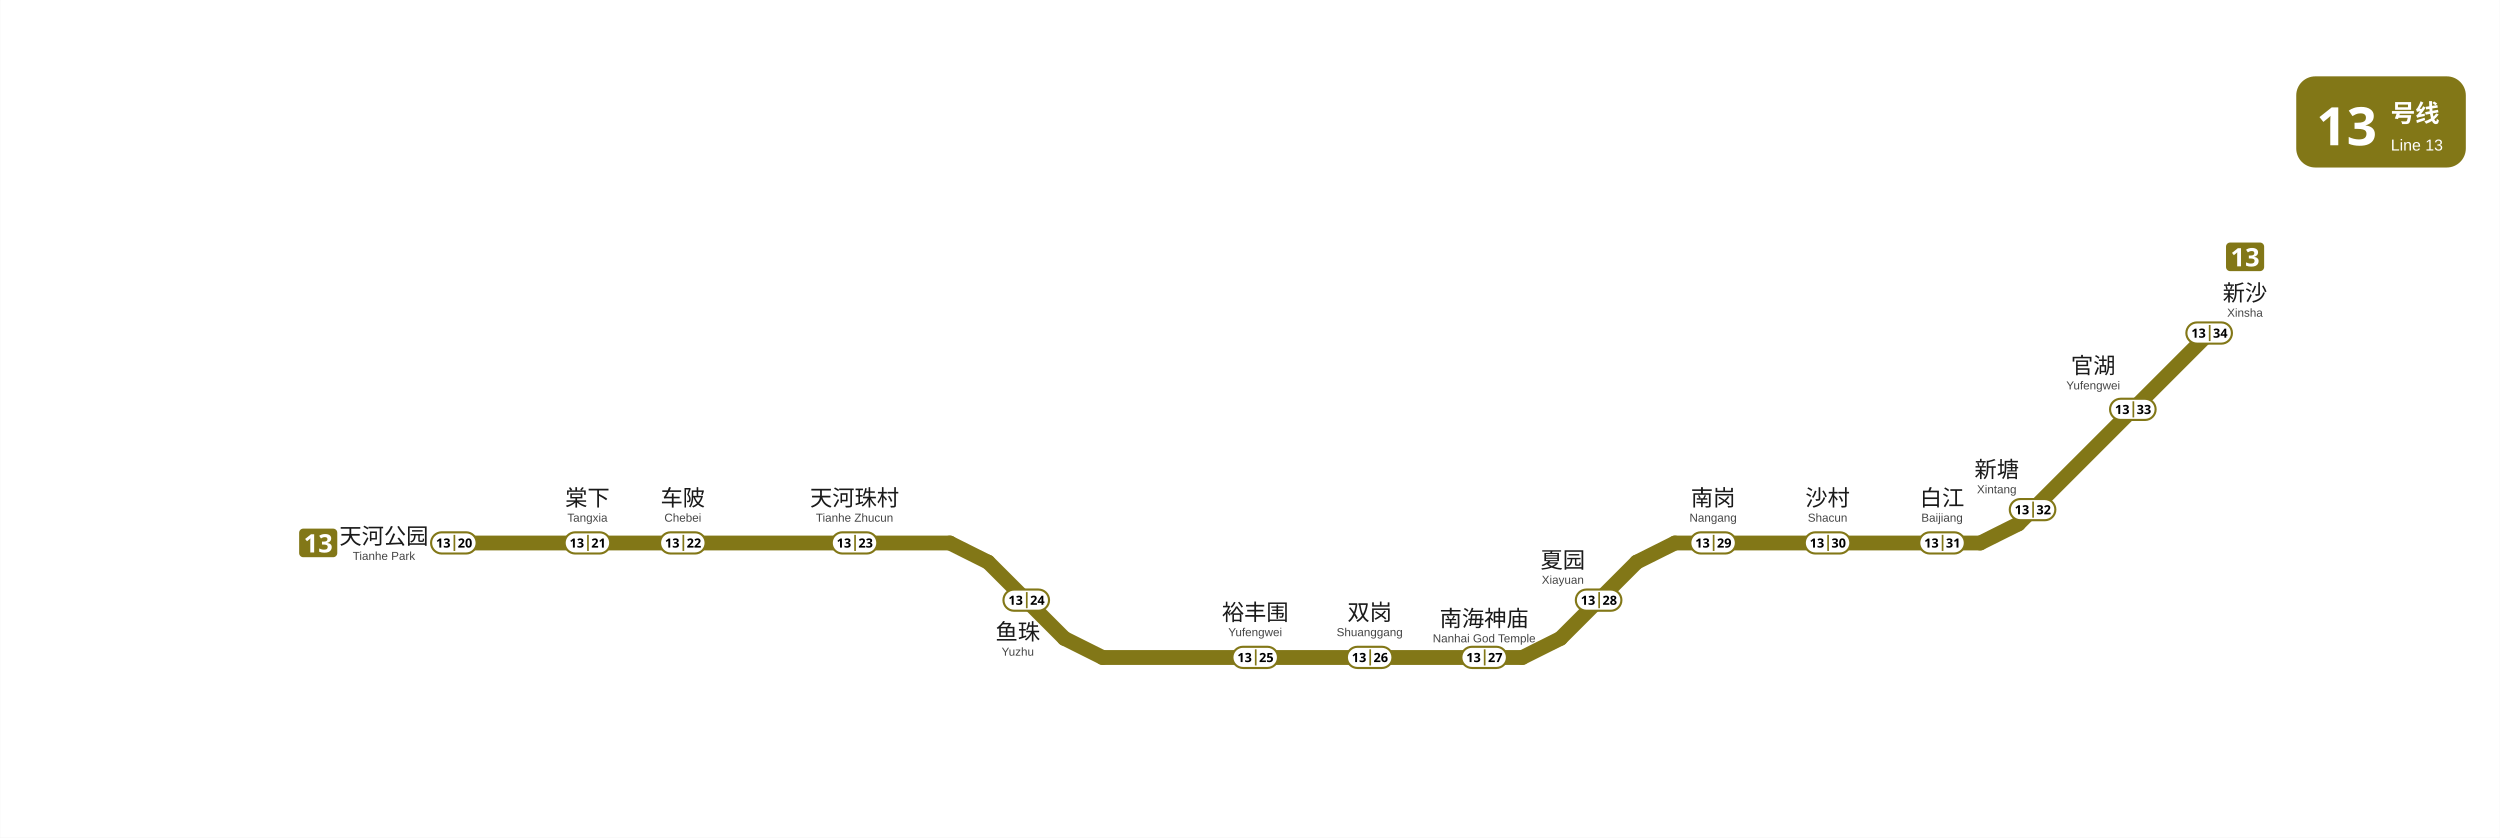
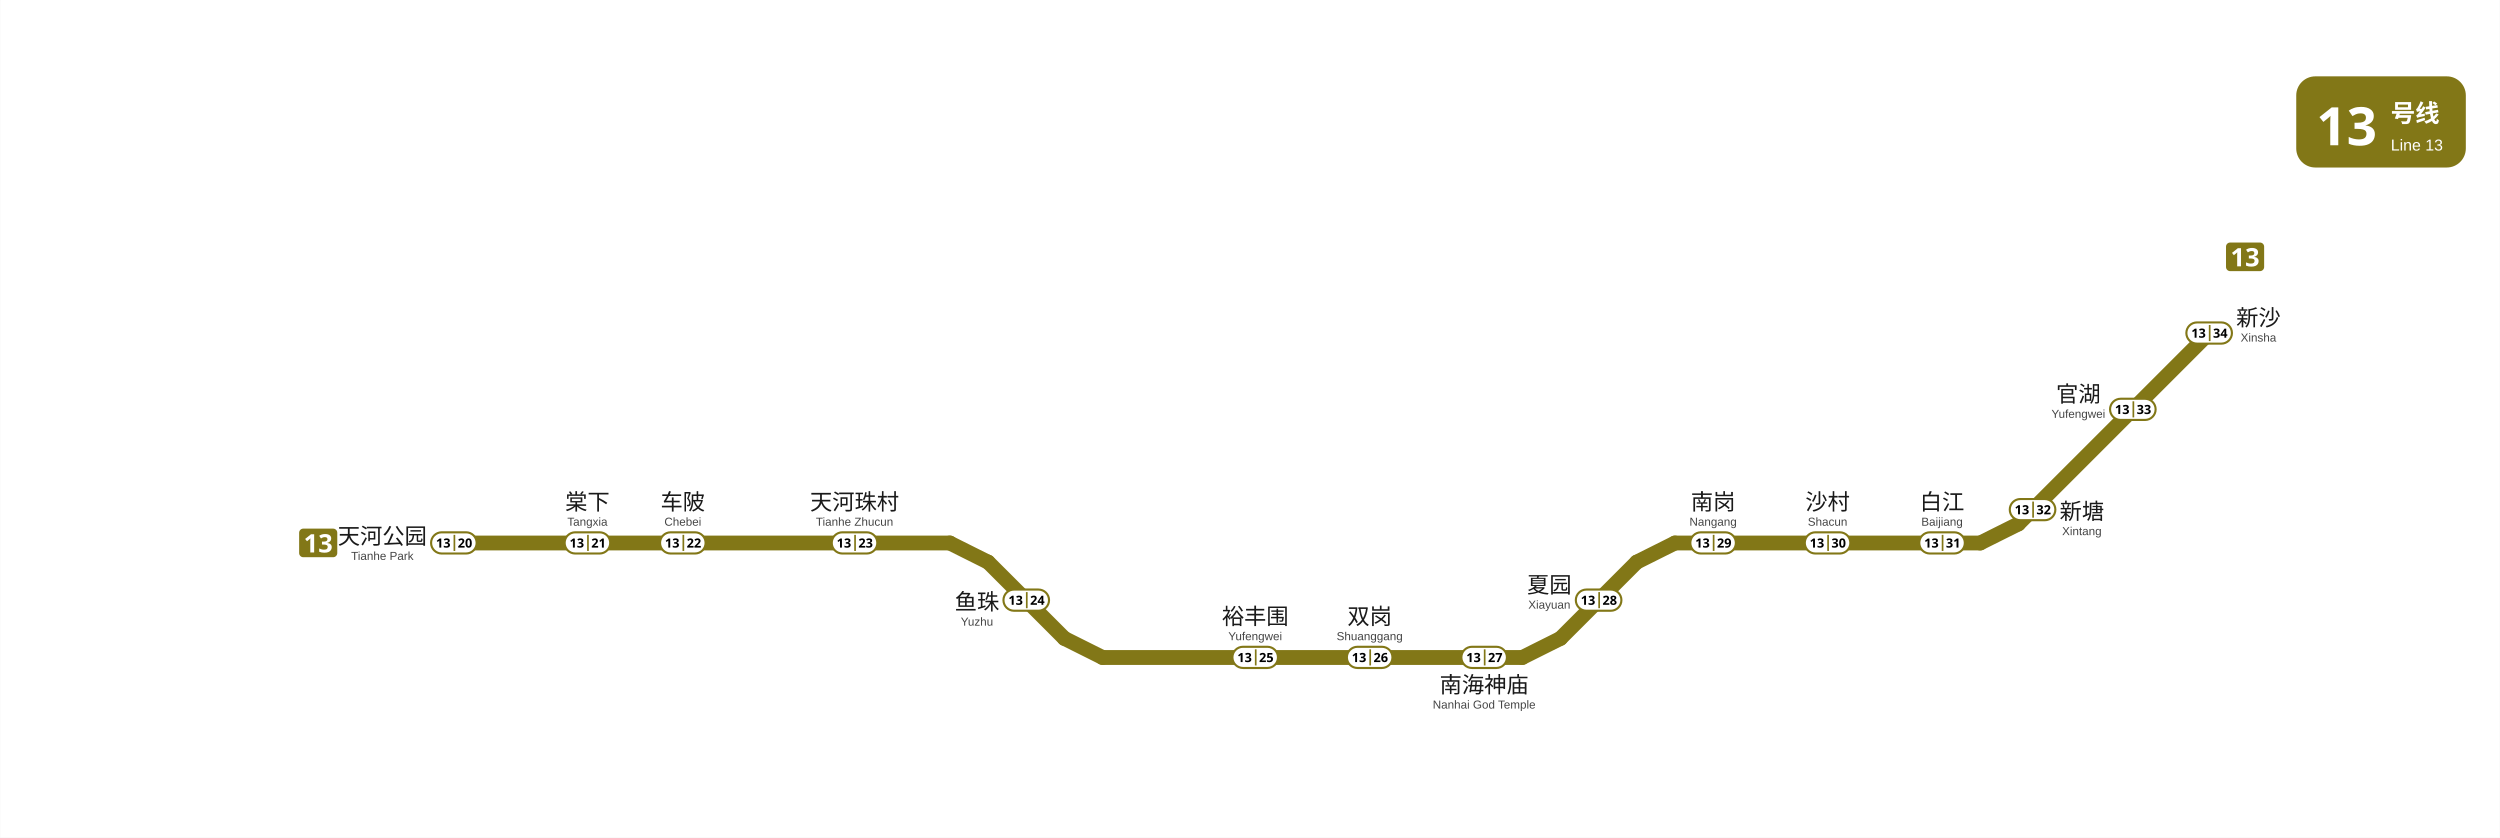
<svg xmlns="http://www.w3.org/2000/svg" viewBox="1662.5 754.1 1179.1 395.1" data-pins="南岗,南海神庙,双岗,夏园,天河公园,天河珠村,官湖,新塘,新沙,棠下,沙村,白江,裕丰围,车陂,鱼珠" width="1179" height="395">
  <rect x="1662.505" y="754.117" width="1179.078" height="395.133" fill="#ffffff" />
  <g id="走廊">
    <line x1="2596.50" y1="1010.25" x2="2452.50" y2="1010.25" style="fill:none;stroke:#827717;stroke-width:7;stroke-linecap:round" />
    <line x1="2380.50" y1="1064.25" x2="2182.50" y2="1064.25" style="fill:none;stroke:#827717;stroke-width:7;stroke-linecap:round" />
    <line x1="2164.50" y1="1055.25" x2="2128.50" y2="1019.25" style="fill:none;stroke:#827717;stroke-width:7;stroke-linecap:round" />
    <line x1="2434.50" y1="1019.25" x2="2398.50" y2="1055.25" style="fill:none;stroke:#827717;stroke-width:7;stroke-linecap:round" />
    <line x1="2704.50" y1="911.25" x2="2614.50" y2="1001.25" style="fill:none;stroke:#827717;stroke-width:7;stroke-linecap:round" />
    <line x1="2110.50" y1="1010.25" x2="1876.50" y2="1010.25" style="fill:none;stroke:#827717;stroke-width:7;stroke-linecap:round" />
    <line x1="2182.50" y1="1064.25" x2="2164.50" y2="1055.25" style="fill:none;stroke:#827717;stroke-width:7;stroke-linecap:round" />
    <line x1="2380.50" y1="1064.25" x2="2398.50" y2="1055.25" style="fill:none;stroke:#827717;stroke-width:7;stroke-linecap:round" />
    <line x1="2452.50" y1="1010.25" x2="2434.50" y2="1019.25" style="fill:none;stroke:#827717;stroke-width:7;stroke-linecap:round" />
    <line x1="2596.50" y1="1010.25" x2="2614.50" y2="1001.25" style="fill:none;stroke:#827717;stroke-width:7;stroke-linecap:round" />
    <line x1="2110.43" y1="1010.25" x2="2128.43" y2="1019.25" style="fill:none;stroke:#827717;stroke-width:7;stroke-linecap:round" />
  </g>
  <g id="线路徽标">
    <g data-badge="header" transform="translate(2745.58 790.117)" data-ink="#FFFFFF" data-box="2745.6,790.1,2825.6,833.1" data-chip="2745.6,790.1,2825.6,833.1">
      <rect x="0" y="0" width="80.0" height="43.0" rx="9.0" fill="#827717" />
      <text x="9.5" y="32.5" font-family="'Microsoft YaHei', sans-serif" font-size="25" font-weight="bold" fill="#FFFFFF">13</text>
      <text x="44.6" y="21.5" font-family="'Microsoft YaHei', sans-serif" font-size="11.5" font-weight="600" fill="#FFFFFF">号线</text>
      <text x="44.6" y="35.0" font-family="Arial, sans-serif" font-size="7.5" fill="#FFFFFF">Line 13</text>
    </g>
    <g data-badge="chip" transform="translate(1803.51 1003.46)" data-box="1803.5,1003.5,1821.5,1016.9">
      <path d="M16.04 13.49h-14.09c-1.07 0 -1.95 -0.88 -1.95 -1.95v-9.59c0 -1.07 0.88 -1.95 1.95 -1.95h14.09c1.07 0 1.95 0.88 1.95 1.95v9.59C17.99 12.61 17.11 13.49 16.04 13.49z" fill="#827717" />
      <path d="M7.08 11.24h-1.81v-4.96c0 -0.2 0 -0.47 0.01 -0.81c0.01 -0.34 0.02 -0.64 0.04 -0.89c-0.04 0.05 -0.13 0.13 -0.26 0.26c-0.13 0.12 -0.25 0.23 -0.37 0.33l-0.98 0.79l-0.88 -1.09l2.76 -2.2h1.49V11.24z" fill="#FFFFFF" />
      <path d="M15.12 4.59c0 0.59 -0.18 1.06 -0.53 1.42c-0.36 0.35 -0.79 0.59 -1.31 0.72v0.04c0.68 0.09 1.2 0.3 1.56 0.64c0.36 0.34 0.54 0.78 0.54 1.34c0 0.5 -0.12 0.94 -0.37 1.34c-0.24 0.4 -0.62 0.71 -1.13 0.94c-0.51 0.23 -1.16 0.34 -1.96 0.34c-0.93 0 -1.75 -0.16 -2.47 -0.47v-1.54c0.37 0.18 0.75 0.32 1.15 0.42s0.78 0.14 1.13 0.14c0.65 0 1.1 -0.11 1.36 -0.34c0.26 -0.22 0.39 -0.54 0.39 -0.95c0 -0.23 -0.06 -0.43 -0.18 -0.6s-0.33 -0.29 -0.63 -0.38c-0.3 -0.08 -0.72 -0.13 -1.25 -0.13h-0.65v-1.39h0.66c0.53 0 0.93 -0.05 1.21 -0.15c0.28 -0.1 0.46 -0.24 0.56 -0.41s0.15 -0.37 0.15 -0.59c0 -0.3 -0.09 -0.54 -0.28 -0.71c-0.19 -0.17 -0.5 -0.26 -0.94 -0.26c-0.41 0 -0.76 0.07 -1.07 0.22c-0.3 0.14 -0.56 0.28 -0.76 0.41l-0.84 -1.25c0.34 -0.24 0.73 -0.44 1.18 -0.6s0.99 -0.24 1.61 -0.24c0.88 0 1.58 0.18 2.09 0.53C14.86 3.44 15.12 3.94 15.12 4.59z" fill="#FFFFFF" />
    </g>
    <g data-badge="chip" transform="translate(2712.45 868.509)" data-box="2712.4,868.5,2730.4,882.0">
      <path d="M16.04 13.49h-14.09c-1.07 0 -1.95 -0.88 -1.95 -1.95v-9.59c0 -1.07 0.88 -1.95 1.95 -1.95h14.09c1.07 0 1.95 0.88 1.95 1.95v9.59C17.99 12.61 17.11 13.49 16.04 13.49z" fill="#827717" />
      <path d="M7.08 11.24h-1.81v-4.96c0 -0.2 0 -0.47 0.01 -0.81c0.01 -0.34 0.02 -0.64 0.04 -0.89c-0.04 0.05 -0.13 0.13 -0.26 0.26c-0.13 0.12 -0.25 0.23 -0.37 0.33l-0.98 0.79l-0.88 -1.09l2.76 -2.2h1.49V11.24z" fill="#FFFFFF" />
      <path d="M15.12 4.59c0 0.59 -0.18 1.06 -0.53 1.42c-0.36 0.35 -0.79 0.59 -1.31 0.72v0.04c0.68 0.09 1.2 0.3 1.56 0.64c0.36 0.34 0.54 0.78 0.54 1.34c0 0.5 -0.12 0.94 -0.37 1.34c-0.24 0.4 -0.62 0.71 -1.13 0.94c-0.51 0.23 -1.16 0.34 -1.96 0.34c-0.93 0 -1.75 -0.16 -2.47 -0.47v-1.54c0.37 0.18 0.75 0.32 1.15 0.42s0.78 0.14 1.13 0.14c0.65 0 1.1 -0.11 1.36 -0.34c0.26 -0.22 0.39 -0.54 0.39 -0.95c0 -0.23 -0.06 -0.43 -0.18 -0.6s-0.33 -0.29 -0.63 -0.38c-0.3 -0.08 -0.72 -0.13 -1.25 -0.13h-0.65v-1.39h0.66c0.53 0 0.93 -0.05 1.21 -0.15c0.28 -0.1 0.46 -0.24 0.56 -0.41s0.15 -0.37 0.15 -0.59c0 -0.3 -0.09 -0.54 -0.28 -0.71c-0.19 -0.17 -0.5 -0.26 -0.94 -0.26c-0.41 0 -0.76 0.07 -1.07 0.22c-0.3 0.14 -0.56 0.28 -0.76 0.41l-0.84 -1.25c0.34 -0.24 0.73 -0.44 1.18 -0.6s0.99 -0.24 1.61 -0.24c0.88 0 1.58 0.18 2.09 0.53C14.86 3.44 15.12 3.94 15.12 4.59z" fill="#FFFFFF" />
    </g>
  </g>
  <g id="站名标注" font-family="'Microsoft YaHei', 'PingFang SC', sans-serif">
-     <text x="1843.50" y="1010.73" text-anchor="middle" font-size="10.5" font-weight="500" fill="#1a1a1a">天河公园</text>
-     <text x="1843.50" y="1018.23" text-anchor="middle" font-size="5.5" font-family="Arial, sans-serif" fill="#444444">Tianhe Park</text>
-     <text x="1939.50" y="992.70" text-anchor="middle" font-size="10.5" font-weight="500" fill="#1a1a1a">棠下</text>
-     <text x="1939.50" y="1000.20" text-anchor="middle" font-size="5.5" font-family="Arial, sans-serif" fill="#444444">Tangxia</text>
-     <text x="1984.50" y="992.70" text-anchor="middle" font-size="10.5" font-weight="500" fill="#1a1a1a">车陂</text>
-     <text x="1984.50" y="1000.20" text-anchor="middle" font-size="5.5" font-family="Arial, sans-serif" fill="#444444">Chebei</text>
-     <text x="2065.50" y="992.70" text-anchor="middle" font-size="10.5" font-weight="500" fill="#1a1a1a">天河珠村</text>
-     <text x="2065.50" y="1000.20" text-anchor="middle" font-size="5.5" font-family="Arial, sans-serif" fill="#444444">Tianhe Zhucun</text>
-     <text x="2142.50" y="1055.90" text-anchor="middle" font-size="10.5" font-weight="500" fill="#1a1a1a">鱼珠</text>
-     <text x="2142.50" y="1063.40" text-anchor="middle" font-size="5.5" font-family="Arial, sans-serif" fill="#444444">Yuzhu</text>
-     <text x="2254.50" y="1046.70" text-anchor="middle" font-size="10.5" font-weight="500" fill="#1a1a1a">裕丰围</text>
-     <text x="2254.50" y="1054.20" text-anchor="middle" font-size="5.5" font-family="Arial, sans-serif" fill="#444444">Yufengwei</text>
-     <text x="2308.50" y="1046.70" text-anchor="middle" font-size="10.5" font-weight="500" fill="#1a1a1a">双岗</text>
-     <text x="2308.50" y="1054.20" text-anchor="middle" font-size="5.5" font-family="Arial, sans-serif" fill="#444444">Shuanggang</text>
-     <text x="2362.50" y="1049.60" text-anchor="middle" font-size="10.5" font-weight="500" fill="#1a1a1a">南海神庙</text>
-     <text x="2362.50" y="1057.10" text-anchor="middle" font-size="5.5" font-family="Arial, sans-serif" fill="#444444">Nanhai God Temple</text>
-     <text x="2399.60" y="1022.00" text-anchor="middle" font-size="10.5" font-weight="500" fill="#1a1a1a">夏园</text>
-     <text x="2399.60" y="1029.50" text-anchor="middle" font-size="5.5" font-family="Arial, sans-serif" fill="#444444">Xiayuan</text>
-     <text x="2470.50" y="992.70" text-anchor="middle" font-size="10.5" font-weight="500" fill="#1a1a1a">南岗</text>
-     <text x="2470.50" y="1000.20" text-anchor="middle" font-size="5.5" font-family="Arial, sans-serif" fill="#444444">Nangang</text>
-     <text x="2524.50" y="992.70" text-anchor="middle" font-size="10.5" font-weight="500" fill="#1a1a1a">沙村</text>
-     <text x="2524.50" y="1000.20" text-anchor="middle" font-size="5.5" font-family="Arial, sans-serif" fill="#444444">Shacun</text>
-     <text x="2578.50" y="992.70" text-anchor="middle" font-size="10.5" font-weight="500" fill="#1a1a1a">白江</text>
-     <text x="2578.50" y="1000.20" text-anchor="middle" font-size="5.5" font-family="Arial, sans-serif" fill="#444444">Baijiang</text>
-     <text x="2649.80" y="930.30" text-anchor="middle" font-size="10.5" font-weight="500" fill="#1a1a1a">官湖</text>
-     <text x="2649.80" y="937.80" text-anchor="middle" font-size="5.5" font-family="Arial, sans-serif" fill="#444444">Yufengwei</text>
-     <text x="2721.40" y="896.00" text-anchor="middle" font-size="10.5" font-weight="500" fill="#1a1a1a">新沙</text>
-     <text x="2721.40" y="903.50" text-anchor="middle" font-size="5.5" font-family="Arial, sans-serif" fill="#444444">Xinsha</text>
-     <text x="2604.30" y="979.30" text-anchor="middle" font-size="10.5" font-weight="500" fill="#1a1a1a">新塘</text>
-     <text x="2604.30" y="986.80" text-anchor="middle" font-size="5.5" font-family="Arial, sans-serif" fill="#444444">Xintang</text>
+     <text x="1842.75" y="1010.73" text-anchor="middle" font-size="10.5" font-weight="500" fill="#1a1a1a">天河公园</text>
+     <text x="1842.75" y="1018.23" text-anchor="middle" font-size="5.5" font-family="Arial, sans-serif" fill="#444444">Tianhe Park</text>
+     <text x="1939.50" y="994.60" text-anchor="middle" font-size="10.5" font-weight="500" fill="#1a1a1a">棠下</text>
+     <text x="1939.50" y="1002.10" text-anchor="middle" font-size="5.5" font-family="Arial, sans-serif" fill="#444444">Tangxia</text>
+     <text x="1984.50" y="994.60" text-anchor="middle" font-size="10.5" font-weight="500" fill="#1a1a1a">车陂</text>
+     <text x="1984.50" y="1002.10" text-anchor="middle" font-size="5.5" font-family="Arial, sans-serif" fill="#444444">Chebei</text>
+     <text x="2065.50" y="994.60" text-anchor="middle" font-size="10.5" font-weight="500" fill="#1a1a1a">天河珠村</text>
+     <text x="2065.50" y="1002.10" text-anchor="middle" font-size="5.5" font-family="Arial, sans-serif" fill="#444444">Tianhe Zhucun</text>
+     <text x="2123.25" y="1041.73" text-anchor="middle" font-size="10.5" font-weight="500" fill="#1a1a1a">鱼珠</text>
+     <text x="2123.25" y="1049.23" text-anchor="middle" font-size="5.5" font-family="Arial, sans-serif" fill="#444444">Yuzhu</text>
+     <text x="2254.50" y="1048.60" text-anchor="middle" font-size="10.5" font-weight="500" fill="#1a1a1a">裕丰围</text>
+     <text x="2254.50" y="1056.10" text-anchor="middle" font-size="5.5" font-family="Arial, sans-serif" fill="#444444">Yufengwei</text>
+     <text x="2308.50" y="1048.60" text-anchor="middle" font-size="10.5" font-weight="500" fill="#1a1a1a">双岗</text>
+     <text x="2308.50" y="1056.10" text-anchor="middle" font-size="5.5" font-family="Arial, sans-serif" fill="#444444">Shuanggang</text>
+     <text x="2362.50" y="1080.86" text-anchor="middle" font-size="10.5" font-weight="500" fill="#1a1a1a">南海神庙</text>
+     <text x="2362.50" y="1088.36" text-anchor="middle" font-size="5.5" font-family="Arial, sans-serif" fill="#444444">Nanhai God Temple</text>
+     <text x="2393.25" y="1033.73" text-anchor="middle" font-size="10.5" font-weight="500" fill="#1a1a1a">夏园</text>
+     <text x="2393.25" y="1041.23" text-anchor="middle" font-size="5.5" font-family="Arial, sans-serif" fill="#444444">Xiayuan</text>
+     <text x="2470.50" y="994.60" text-anchor="middle" font-size="10.5" font-weight="500" fill="#1a1a1a">南岗</text>
+     <text x="2470.50" y="1002.10" text-anchor="middle" font-size="5.5" font-family="Arial, sans-serif" fill="#444444">Nangang</text>
+     <text x="2524.50" y="994.60" text-anchor="middle" font-size="10.5" font-weight="500" fill="#1a1a1a">沙村</text>
+     <text x="2524.50" y="1002.10" text-anchor="middle" font-size="5.5" font-family="Arial, sans-serif" fill="#444444">Shacun</text>
+     <text x="2578.50" y="994.60" text-anchor="middle" font-size="10.5" font-weight="500" fill="#1a1a1a">白江</text>
+     <text x="2578.50" y="1002.10" text-anchor="middle" font-size="5.5" font-family="Arial, sans-serif" fill="#444444">Baijiang</text>
+     <text x="2642.80" y="943.73" text-anchor="middle" font-size="10.5" font-weight="500" fill="#1a1a1a">官湖</text>
+     <text x="2642.80" y="951.23" text-anchor="middle" font-size="5.5" font-family="Arial, sans-serif" fill="#444444">Yufengwei</text>
+     <text x="2727.75" y="907.73" text-anchor="middle" font-size="10.5" font-weight="500" fill="#1a1a1a">新沙</text>
+     <text x="2727.75" y="915.23" text-anchor="middle" font-size="5.5" font-family="Arial, sans-serif" fill="#444444">Xinsha</text>
+     <text x="2644.45" y="999.03" text-anchor="middle" font-size="10.5" font-weight="500" fill="#1a1a1a">新塘</text>
+     <text x="2644.45" y="1006.53" text-anchor="middle" font-size="5.5" font-family="Arial, sans-serif" fill="#444444">Xintang</text>
  </g>
  <g id="编号牌" font-family="'Microsoft YaHei', 'PingFang SC', sans-serif">
    <rect x="1865.75" y="1005.20" width="21.50" height="10.00" rx="5.00" fill="#FFFFFF" stroke="#827717" stroke-width="1.0" />
    <line x1="1876.75" y1="1006.40" x2="1876.75" y2="1014.00" stroke="#827717" stroke-width="0.8" />
    <text x="1871.50" y="1010.08" text-anchor="middle" dominant-baseline="central" font-size="6.0" font-weight="700" fill="#000000">13</text>
    <text x="1881.75" y="1010.08" text-anchor="middle" dominant-baseline="central" font-size="6.0" font-weight="700" fill="#000000">20</text>
    <rect x="1928.75" y="1005.20" width="21.50" height="10.00" rx="5.00" fill="#FFFFFF" stroke="#827717" stroke-width="1.0" />
    <line x1="1939.75" y1="1006.40" x2="1939.75" y2="1014.00" stroke="#827717" stroke-width="0.8" />
    <text x="1934.50" y="1010.08" text-anchor="middle" dominant-baseline="central" font-size="6.0" font-weight="700" fill="#000000">13</text>
    <text x="1944.75" y="1010.08" text-anchor="middle" dominant-baseline="central" font-size="6.0" font-weight="700" fill="#000000">21</text>
    <rect x="1973.75" y="1005.20" width="21.50" height="10.00" rx="5.00" fill="#FFFFFF" stroke="#827717" stroke-width="1.0" />
    <line x1="1984.75" y1="1006.40" x2="1984.75" y2="1014.00" stroke="#827717" stroke-width="0.8" />
    <text x="1979.50" y="1010.08" text-anchor="middle" dominant-baseline="central" font-size="6.0" font-weight="700" fill="#000000">13</text>
    <text x="1989.75" y="1010.08" text-anchor="middle" dominant-baseline="central" font-size="6.0" font-weight="700" fill="#000000">22</text>
    <rect x="2054.75" y="1005.20" width="21.50" height="10.00" rx="5.00" fill="#FFFFFF" stroke="#827717" stroke-width="1.0" />
    <line x1="2065.75" y1="1006.40" x2="2065.75" y2="1014.00" stroke="#827717" stroke-width="0.8" />
    <text x="2060.50" y="1010.08" text-anchor="middle" dominant-baseline="central" font-size="6.0" font-weight="700" fill="#000000">13</text>
    <text x="2070.75" y="1010.08" text-anchor="middle" dominant-baseline="central" font-size="6.0" font-weight="700" fill="#000000">23</text>
    <rect x="2135.75" y="1032.20" width="21.50" height="10.00" rx="5.00" fill="#FFFFFF" stroke="#827717" stroke-width="1.0" />
    <line x1="2146.75" y1="1033.40" x2="2146.75" y2="1041.00" stroke="#827717" stroke-width="0.8" />
    <text x="2141.50" y="1037.08" text-anchor="middle" dominant-baseline="central" font-size="6.0" font-weight="700" fill="#000000">13</text>
    <text x="2151.75" y="1037.08" text-anchor="middle" dominant-baseline="central" font-size="6.0" font-weight="700" fill="#000000">24</text>
    <rect x="2243.75" y="1059.20" width="21.50" height="10.00" rx="5.00" fill="#FFFFFF" stroke="#827717" stroke-width="1.0" />
    <line x1="2254.75" y1="1060.40" x2="2254.75" y2="1068.00" stroke="#827717" stroke-width="0.8" />
    <text x="2249.50" y="1064.08" text-anchor="middle" dominant-baseline="central" font-size="6.0" font-weight="700" fill="#000000">13</text>
    <text x="2259.75" y="1064.08" text-anchor="middle" dominant-baseline="central" font-size="6.0" font-weight="700" fill="#000000">25</text>
    <rect x="2297.75" y="1059.20" width="21.50" height="10.00" rx="5.00" fill="#FFFFFF" stroke="#827717" stroke-width="1.0" />
    <line x1="2308.75" y1="1060.40" x2="2308.75" y2="1068.00" stroke="#827717" stroke-width="0.8" />
    <text x="2303.50" y="1064.08" text-anchor="middle" dominant-baseline="central" font-size="6.0" font-weight="700" fill="#000000">13</text>
    <text x="2313.75" y="1064.08" text-anchor="middle" dominant-baseline="central" font-size="6.0" font-weight="700" fill="#000000">26</text>
    <rect x="2351.75" y="1059.20" width="21.50" height="10.00" rx="5.00" fill="#FFFFFF" stroke="#827717" stroke-width="1.0" />
    <line x1="2362.75" y1="1060.40" x2="2362.75" y2="1068.00" stroke="#827717" stroke-width="0.8" />
    <text x="2357.50" y="1064.08" text-anchor="middle" dominant-baseline="central" font-size="6.0" font-weight="700" fill="#000000">13</text>
    <text x="2367.75" y="1064.08" text-anchor="middle" dominant-baseline="central" font-size="6.0" font-weight="700" fill="#000000">27</text>
    <rect x="2405.75" y="1032.20" width="21.50" height="10.00" rx="5.00" fill="#FFFFFF" stroke="#827717" stroke-width="1.0" />
    <line x1="2416.75" y1="1033.40" x2="2416.75" y2="1041.00" stroke="#827717" stroke-width="0.8" />
    <text x="2411.50" y="1037.08" text-anchor="middle" dominant-baseline="central" font-size="6.0" font-weight="700" fill="#000000">13</text>
    <text x="2421.75" y="1037.08" text-anchor="middle" dominant-baseline="central" font-size="6.0" font-weight="700" fill="#000000">28</text>
    <rect x="2459.75" y="1005.20" width="21.50" height="10.00" rx="5.00" fill="#FFFFFF" stroke="#827717" stroke-width="1.0" />
    <line x1="2470.75" y1="1006.40" x2="2470.75" y2="1014.00" stroke="#827717" stroke-width="0.8" />
    <text x="2465.50" y="1010.08" text-anchor="middle" dominant-baseline="central" font-size="6.0" font-weight="700" fill="#000000">13</text>
    <text x="2475.75" y="1010.08" text-anchor="middle" dominant-baseline="central" font-size="6.0" font-weight="700" fill="#000000">29</text>
    <rect x="2513.75" y="1005.20" width="21.50" height="10.00" rx="5.00" fill="#FFFFFF" stroke="#827717" stroke-width="1.0" />
    <line x1="2524.75" y1="1006.40" x2="2524.75" y2="1014.00" stroke="#827717" stroke-width="0.8" />
    <text x="2519.50" y="1010.08" text-anchor="middle" dominant-baseline="central" font-size="6.0" font-weight="700" fill="#000000">13</text>
    <text x="2529.75" y="1010.08" text-anchor="middle" dominant-baseline="central" font-size="6.0" font-weight="700" fill="#000000">30</text>
    <rect x="2567.75" y="1005.20" width="21.50" height="10.00" rx="5.00" fill="#FFFFFF" stroke="#827717" stroke-width="1.0" />
    <line x1="2578.75" y1="1006.40" x2="2578.75" y2="1014.00" stroke="#827717" stroke-width="0.8" />
    <text x="2573.50" y="1010.08" text-anchor="middle" dominant-baseline="central" font-size="6.0" font-weight="700" fill="#000000">13</text>
    <text x="2583.75" y="1010.08" text-anchor="middle" dominant-baseline="central" font-size="6.0" font-weight="700" fill="#000000">31</text>
    <rect x="2610.45" y="989.50" width="21.50" height="10.00" rx="5.00" fill="#FFFFFF" stroke="#827717" stroke-width="1.0" />
    <line x1="2621.45" y1="990.70" x2="2621.45" y2="998.30" stroke="#827717" stroke-width="0.8" />
    <text x="2616.20" y="994.38" text-anchor="middle" dominant-baseline="central" font-size="6.0" font-weight="700" fill="#000000">13</text>
    <text x="2626.45" y="994.38" text-anchor="middle" dominant-baseline="central" font-size="6.0" font-weight="700" fill="#000000">32</text>
    <rect x="2657.75" y="942.20" width="21.50" height="10.00" rx="5.00" fill="#FFFFFF" stroke="#827717" stroke-width="1.0" />
    <line x1="2668.75" y1="943.40" x2="2668.75" y2="951.00" stroke="#827717" stroke-width="0.8" />
    <text x="2663.50" y="947.08" text-anchor="middle" dominant-baseline="central" font-size="6.0" font-weight="700" fill="#000000">13</text>
    <text x="2673.75" y="947.08" text-anchor="middle" dominant-baseline="central" font-size="6.0" font-weight="700" fill="#000000">33</text>
    <rect x="2693.75" y="906.20" width="21.50" height="10.00" rx="5.00" fill="#FFFFFF" stroke="#827717" stroke-width="1.0" />
    <line x1="2704.75" y1="907.40" x2="2704.75" y2="915.00" stroke="#827717" stroke-width="0.8" />
    <text x="2699.50" y="911.08" text-anchor="middle" dominant-baseline="central" font-size="6.0" font-weight="700" fill="#000000">13</text>
    <text x="2709.75" y="911.08" text-anchor="middle" dominant-baseline="central" font-size="6.0" font-weight="700" fill="#000000">34</text>
  </g>
</svg>
